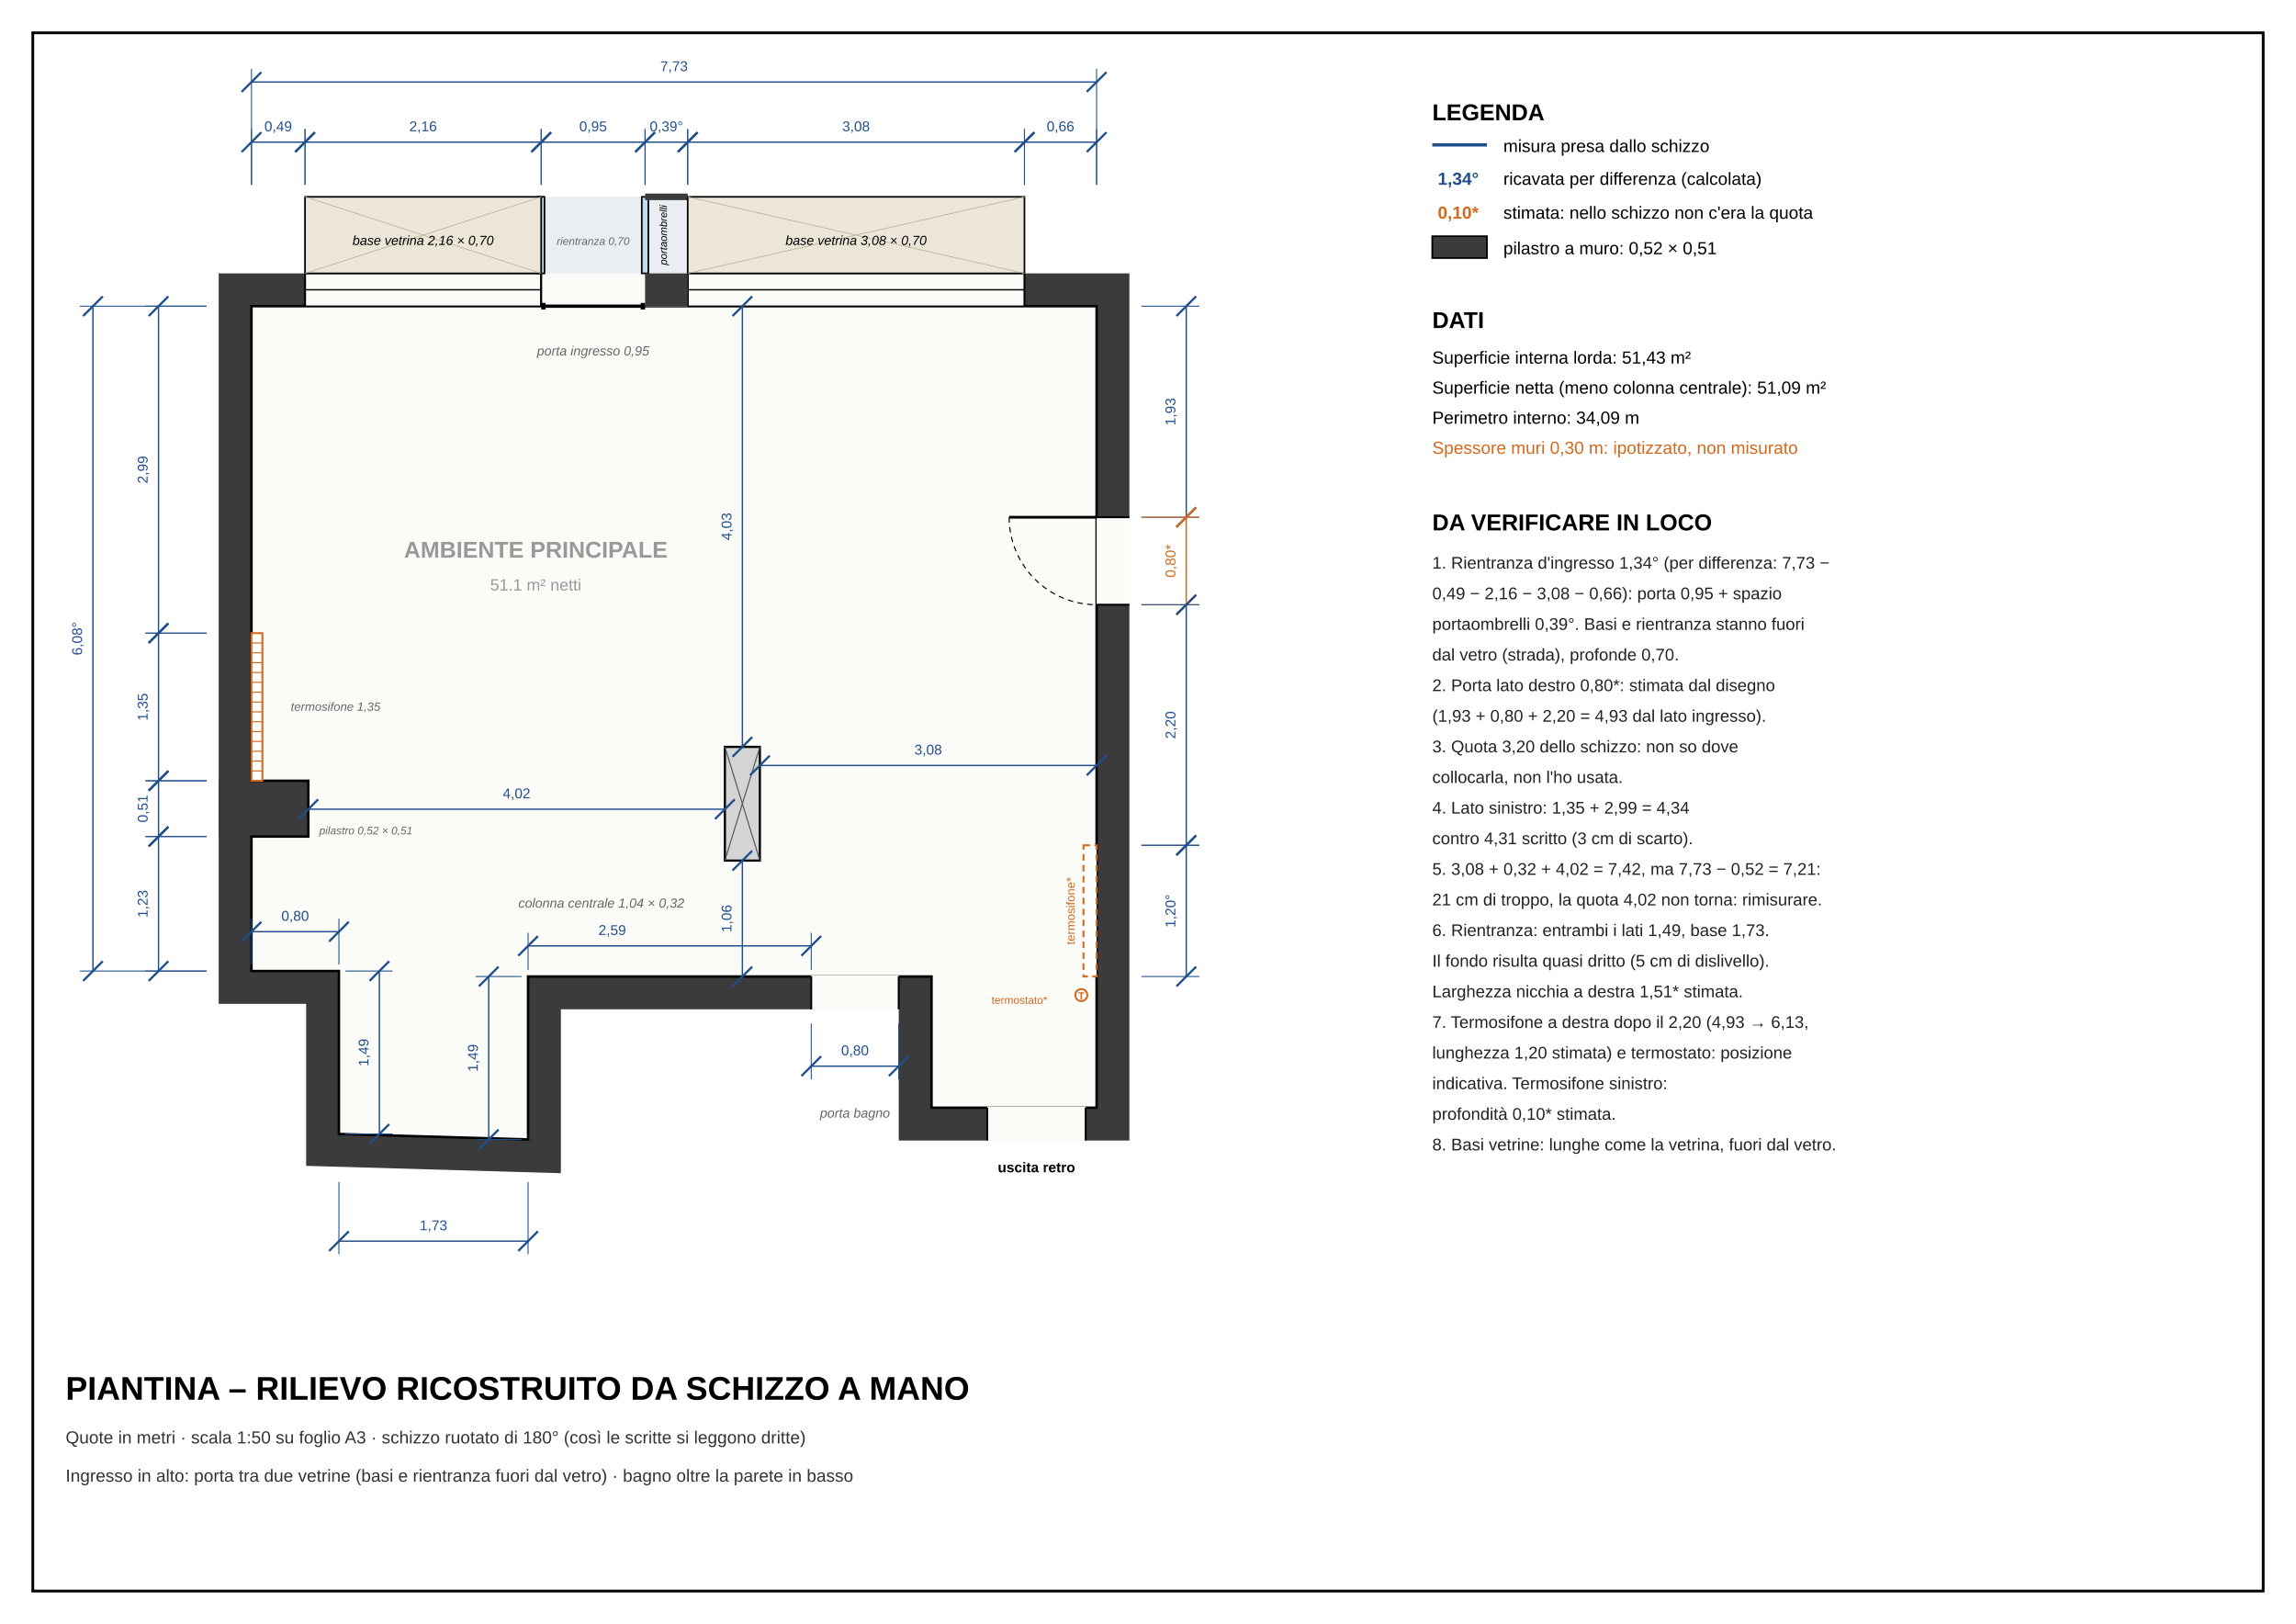
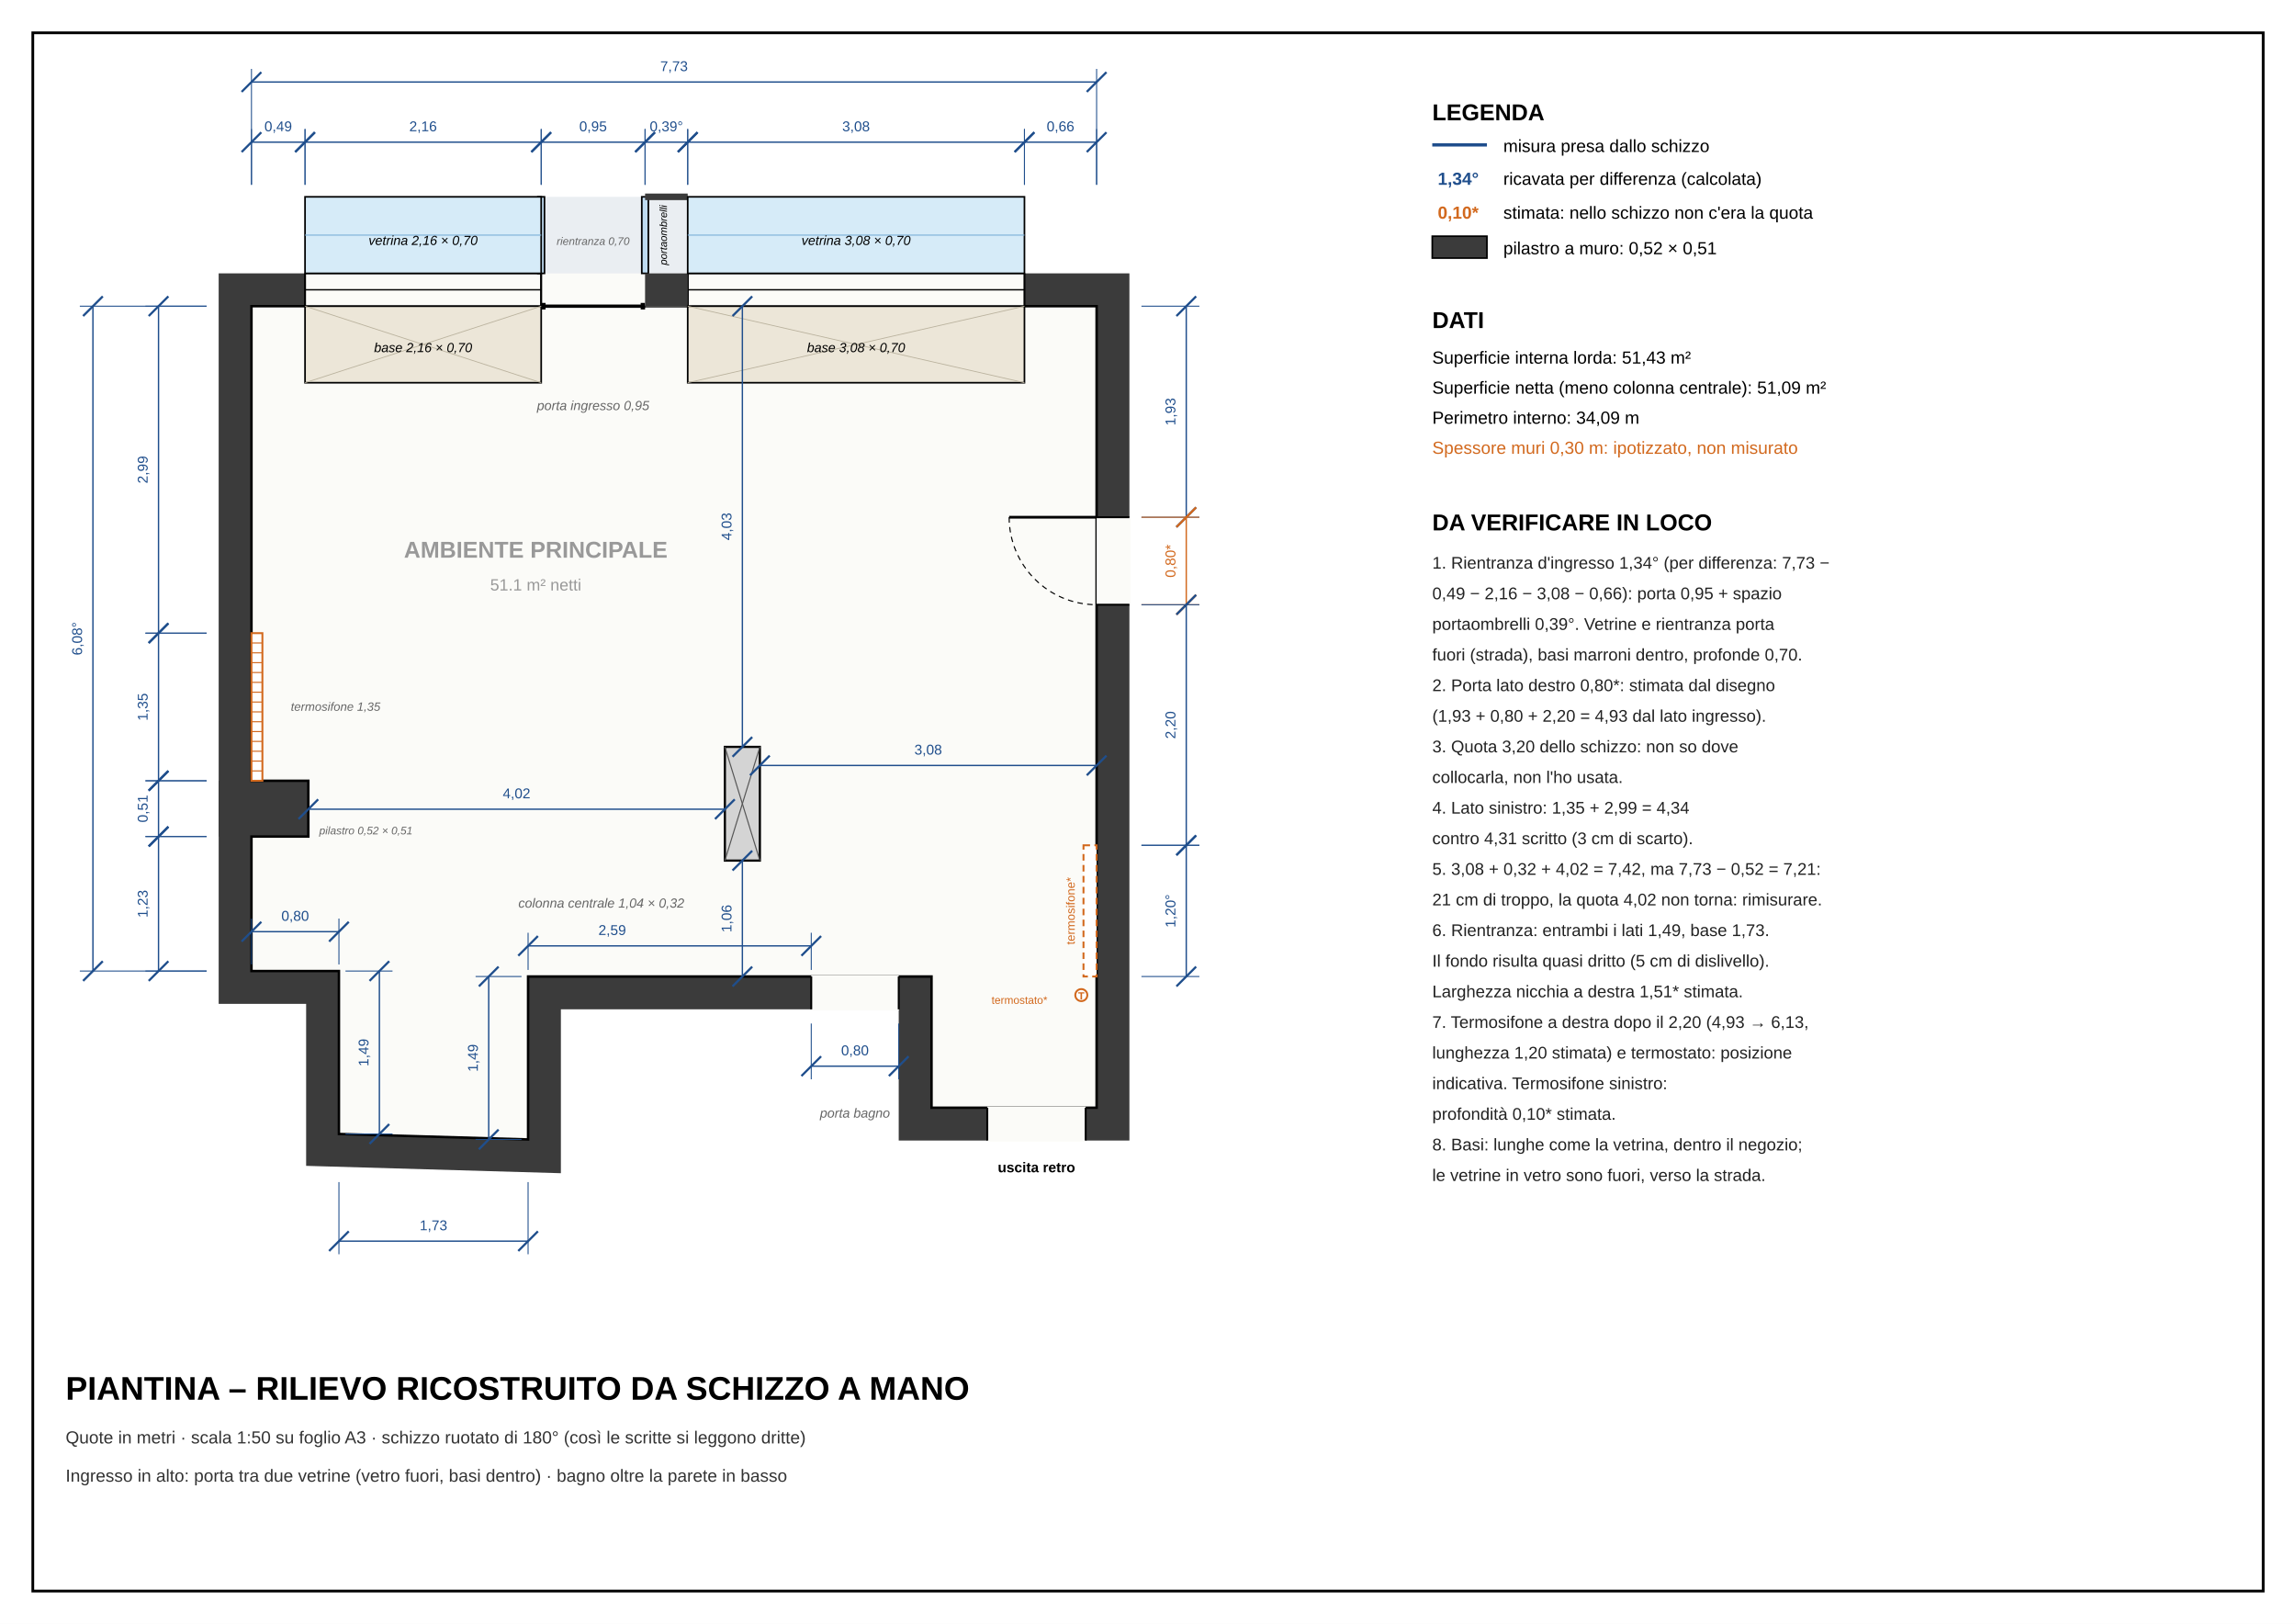
<svg xmlns="http://www.w3.org/2000/svg" width="420mm" height="297mm" viewBox="0 0 420 297" font-family="Arial, Helvetica, sans-serif">
  <defs>
    <pattern id="hatch" width="1.6" height="1.6" patternUnits="userSpaceOnUse" patternTransform="rotate(45)">
      <line x1="0" y1="0" x2="0" y2="1.6" stroke="#777" stroke-width="0.25" />
    </pattern>
  </defs>
  <rect width="420" height="297" fill="#ffffff" />
  <rect x="6" y="6" width="408" height="285" fill="none" stroke="#000" stroke-width="0.5" />
  <polygon points="46.00,56.00 200.60,56.00 200.60,202.60 170.40,202.60 170.40,178.60 96.60,178.60 96.60,208.40 62.00,207.40 62.00,177.60 46.00,177.60 46.00,153.00 56.40,153.00 56.40,142.80 46.00,142.80" fill="none" stroke="#3b3b3b" stroke-width="12.00" stroke-linejoin="miter" stroke-miterlimit="10" />
  <polygon points="46.00,56.00 200.60,56.00 200.60,202.60 170.40,202.60 170.40,178.60 96.60,178.60 96.60,208.40 62.00,207.40 62.00,177.60 46.00,177.60 46.00,153.00 56.40,153.00 56.40,142.80 46.00,142.80" fill="#fbfbf8" stroke="none" />
  <rect x="40.00" y="142.80" width="16.40" height="10.20" fill="#3b3b3b" stroke="none" stroke-width="0.25" />
  <polygon points="46.00,56.00 200.60,56.00 200.60,202.60 170.40,202.60 170.40,178.60 96.60,178.60 96.60,208.40 62.00,207.40 62.00,177.60 46.00,177.60 46.00,153.00 56.40,153.00 56.40,142.80 46.00,142.80" fill="none" stroke="#000" stroke-width="0.45" stroke-linejoin="miter" />
  <rect x="55.80" y="49.80" width="43.20" height="6.20" fill="#fbfbf8" stroke="none" stroke-width="0.25" />
  <line x1="55.80" y1="50.00" x2="55.80" y2="56.00" stroke="#000" stroke-width="0.35" />
  <line x1="99.00" y1="50.00" x2="99.00" y2="56.00" stroke="#000" stroke-width="0.35" />
  <line x1="55.80" y1="50.00" x2="99.00" y2="50.00" stroke="#000" stroke-width="0.25" />
  <line x1="55.80" y1="53.00" x2="99.00" y2="53.00" stroke="#000" stroke-width="0.25" />
  <line x1="55.80" y1="56.00" x2="99.00" y2="56.00" stroke="#000" stroke-width="0.25" />
  <rect x="125.80" y="49.80" width="61.60" height="6.20" fill="#fbfbf8" stroke="none" stroke-width="0.25" />
  <line x1="125.80" y1="50.00" x2="125.80" y2="56.00" stroke="#000" stroke-width="0.35" />
  <line x1="187.40" y1="50.00" x2="187.40" y2="56.00" stroke="#000" stroke-width="0.35" />
  <line x1="125.80" y1="50.00" x2="187.40" y2="50.00" stroke="#000" stroke-width="0.25" />
  <line x1="125.80" y1="53.00" x2="187.40" y2="53.00" stroke="#000" stroke-width="0.25" />
  <line x1="125.80" y1="56.00" x2="187.40" y2="56.00" stroke="#000" stroke-width="0.25" />
  <rect x="99.00" y="49.80" width="26.80" height="6.20" fill="#fbfbf8" stroke="none" stroke-width="0.25" />
  <line x1="99.00" y1="50.00" x2="99.00" y2="56.00" stroke="#000" stroke-width="0.35" />
  <line x1="125.80" y1="50.00" x2="125.80" y2="56.00" stroke="#000" stroke-width="0.35" />
  <rect x="99.00" y="36.00" width="26.80" height="14.00" fill="#eaeef2" stroke="none" stroke-width="0.25" />
  <rect x="98.40" y="36.00" width="1.20" height="14.00" fill="#bfdcf2" stroke="#000" stroke-width="0.3" />
  <rect x="117.40" y="36.00" width="1.20" height="14.00" fill="#bfdcf2" stroke="#000" stroke-width="0.3" />
  <line x1="99.00" y1="56.00" x2="118.00" y2="56.00" stroke="#000" stroke-width="0.6" />
  <rect x="99.00" y="55.40" width="0.80" height="1.20" fill="#000" stroke="none" stroke-width="0.25" />
  <rect x="117.20" y="55.40" width="0.80" height="1.20" fill="#000" stroke="none" stroke-width="0.25" />
  <rect x="118.00" y="50.00" width="7.80" height="6.00" fill="#3b3b3b" stroke="none" stroke-width="0.25" />
  <rect x="118.00" y="35.40" width="7.80" height="1.20" fill="#3b3b3b" stroke="none" stroke-width="0.25" />
  <rect x="200.60" y="94.60" width="6.20" height="16.00" fill="#fbfbf8" stroke="none" stroke-width="0.25" />
  <line x1="200.60" y1="94.60" x2="206.60" y2="94.60" stroke="#000" stroke-width="0.35" />
  <line x1="200.60" y1="110.60" x2="206.60" y2="110.60" stroke="#000" stroke-width="0.35" />
  <line x1="200.60" y1="94.60" x2="184.60" y2="94.60" stroke="#000" stroke-width="0.5" />
  <path d="M 184.60 94.60 A 16.00 16.00 0 0 0 200.60 110.60" fill="none" stroke="#000" stroke-width="0.2" stroke-dasharray="1 0.8" />
  <rect x="148.40" y="178.40" width="16.00" height="6.40" fill="#fbfbf8" stroke="none" stroke-width="0.25" />
  <line x1="148.40" y1="178.60" x2="148.40" y2="184.60" stroke="#000" stroke-width="0.35" />
  <line x1="164.40" y1="178.60" x2="164.40" y2="184.60" stroke="#000" stroke-width="0.35" />
  <rect x="180.60" y="202.40" width="18.00" height="6.40" fill="#fbfbf8" stroke="none" stroke-width="0.25" />
  <line x1="180.60" y1="202.60" x2="180.60" y2="208.60" stroke="#000" stroke-width="0.35" />
  <line x1="198.60" y1="202.60" x2="198.60" y2="208.60" stroke="#000" stroke-width="0.35" />
  <rect x="180.60" y="202.40" width="18.00" height="6.40" fill="none" stroke="none" stroke-width="0.25" />
-   <rect x="55.80" y="36.00" width="43.20" height="14.00" fill="#ece6d8" stroke="#000" stroke-width="0.3" />
-   <line x1="55.80" y1="36.00" x2="99.00" y2="50.00" stroke="#bbb39f" stroke-width="0.15" />
-   <line x1="55.80" y1="50.00" x2="99.00" y2="36.00" stroke="#bbb39f" stroke-width="0.15" />
-   <rect x="125.80" y="36.00" width="61.60" height="14.00" fill="#ece6d8" stroke="#000" stroke-width="0.3" />
-   <line x1="125.80" y1="36.00" x2="187.40" y2="50.00" stroke="#bbb39f" stroke-width="0.15" />
-   <line x1="125.80" y1="50.00" x2="187.40" y2="36.00" stroke="#bbb39f" stroke-width="0.15" />
+   <rect x="55.80" y="56.00" width="43.20" height="14.00" fill="#ece6d8" stroke="#000" stroke-width="0.3" />
+   <line x1="55.80" y1="56.00" x2="99.00" y2="70.00" stroke="#bbb39f" stroke-width="0.15" />
+   <line x1="55.80" y1="70.00" x2="99.00" y2="56.00" stroke="#bbb39f" stroke-width="0.15" />
+   <rect x="55.80" y="36.00" width="43.20" height="14.00" fill="#d6ebf8" stroke="#000" stroke-width="0.3" />
+   <line x1="55.80" y1="43.00" x2="99.00" y2="43.00" stroke="#7fb3d9" stroke-width="0.2" />
+   <rect x="125.80" y="56.00" width="61.60" height="14.00" fill="#ece6d8" stroke="#000" stroke-width="0.3" />
+   <line x1="125.80" y1="56.00" x2="187.40" y2="70.00" stroke="#bbb39f" stroke-width="0.15" />
+   <line x1="125.80" y1="70.00" x2="187.40" y2="56.00" stroke="#bbb39f" stroke-width="0.15" />
+   <rect x="125.80" y="36.00" width="61.60" height="14.00" fill="#d6ebf8" stroke="#000" stroke-width="0.3" />
+   <line x1="125.80" y1="43.00" x2="187.40" y2="43.00" stroke="#7fb3d9" stroke-width="0.2" />
  <rect x="132.60" y="136.60" width="6.40" height="20.80" fill="#d4d4d4" stroke="#000" stroke-width="0.4" />
  <line x1="132.60" y1="136.60" x2="139.00" y2="157.40" stroke="#555" stroke-width="0.2" />
  <line x1="139.00" y1="136.60" x2="132.60" y2="157.40" stroke="#555" stroke-width="0.2" />
  <rect x="46.00" y="115.80" width="2.00" height="27.00" fill="#fff" stroke="#d2691e" stroke-width="0.35" />
  <line x1="46.00" y1="117.60" x2="48.00" y2="117.60" stroke="#d2691e" stroke-width="0.2" />
  <line x1="46.00" y1="119.40" x2="48.00" y2="119.40" stroke="#d2691e" stroke-width="0.2" />
  <line x1="46.00" y1="121.20" x2="48.00" y2="121.20" stroke="#d2691e" stroke-width="0.2" />
  <line x1="46.00" y1="123.00" x2="48.00" y2="123.00" stroke="#d2691e" stroke-width="0.2" />
  <line x1="46.00" y1="124.80" x2="48.00" y2="124.80" stroke="#d2691e" stroke-width="0.2" />
  <line x1="46.00" y1="126.60" x2="48.00" y2="126.60" stroke="#d2691e" stroke-width="0.2" />
  <line x1="46.00" y1="128.40" x2="48.00" y2="128.40" stroke="#d2691e" stroke-width="0.2" />
  <line x1="46.00" y1="130.20" x2="48.00" y2="130.20" stroke="#d2691e" stroke-width="0.2" />
  <line x1="46.00" y1="132.00" x2="48.00" y2="132.00" stroke="#d2691e" stroke-width="0.2" />
  <line x1="46.00" y1="133.80" x2="48.00" y2="133.80" stroke="#d2691e" stroke-width="0.2" />
  <line x1="46.00" y1="135.60" x2="48.00" y2="135.60" stroke="#d2691e" stroke-width="0.2" />
  <line x1="46.00" y1="137.40" x2="48.00" y2="137.40" stroke="#d2691e" stroke-width="0.2" />
  <line x1="46.00" y1="139.20" x2="48.00" y2="139.20" stroke="#d2691e" stroke-width="0.2" />
  <line x1="46.00" y1="141.00" x2="48.00" y2="141.00" stroke="#d2691e" stroke-width="0.2" />
  <rect x="198.20" y="154.60" width="2.40" height="24.00" fill="#fff" stroke="#d2691e" stroke-width="0.35" stroke-dasharray="1.2 0.8" />
  <text x="196.60" y="166.60" font-size="2.2" fill="#d2691e" text-anchor="middle" font-weight="normal" font-style="normal" transform="rotate(-90 196.60 166.60)">termosifone*</text>
  <circle cx="197.80" cy="182.00" r="1.1" fill="#fff" stroke="#d2691e" stroke-width="0.35" />
  <text x="197.80" y="182.80" font-size="1.9" fill="#d2691e" text-anchor="middle" font-weight="bold">T</text>
  <text x="191.60" y="183.60" font-size="2.0" fill="#d2691e" text-anchor="end" font-weight="normal" font-style="normal">termostato*</text>
-   <text x="77.40" y="44.80" font-size="2.4" fill="#000" text-anchor="middle" font-weight="normal" font-style="italic">base vetrina 2,16 × 0,70</text>
-   <text x="156.60" y="44.80" font-size="2.4" fill="#000" text-anchor="middle" font-weight="normal" font-style="italic">base vetrina 3,08 × 0,70</text>
-   <text x="108.50" y="65.00" font-size="2.4" fill="#666666" text-anchor="middle" font-weight="normal" font-style="italic">porta ingresso 0,95</text>
+   <text x="77.40" y="64.40" font-size="2.4" fill="#000" text-anchor="middle" font-weight="normal" font-style="italic">base 2,16 × 0,70</text>
+   <text x="77.40" y="44.80" font-size="2.4" fill="#000" text-anchor="middle" font-weight="normal" font-style="italic">vetrina 2,16 × 0,70</text>
+   <text x="156.60" y="64.40" font-size="2.4" fill="#000" text-anchor="middle" font-weight="normal" font-style="italic">base 3,08 × 0,70</text>
+   <text x="156.60" y="44.80" font-size="2.4" fill="#000" text-anchor="middle" font-weight="normal" font-style="italic">vetrina 3,08 × 0,70</text>
+   <text x="108.50" y="75.00" font-size="2.4" fill="#666666" text-anchor="middle" font-weight="normal" font-style="italic">porta ingresso 0,95</text>
  <text x="108.50" y="44.80" font-size="2.0" fill="#666666" text-anchor="middle" font-weight="normal" font-style="italic">rientranza 0,70</text>
  <text x="122.00" y="43.00" font-size="1.9" fill="#000" text-anchor="middle" font-weight="normal" font-style="italic" transform="rotate(-90 122.00 43.00)">portaombrelli</text>
  <text x="110.00" y="166.00" font-size="2.4" fill="#666666" text-anchor="middle" font-weight="normal" font-style="italic">colonna centrale 1,04 × 0,32</text>
  <text x="53.20" y="130.00" font-size="2.2" fill="#666666" text-anchor="start" font-weight="normal" font-style="italic">termosifone 1,35</text>
  <text x="58.40" y="152.60" font-size="2.0" fill="#666666" text-anchor="start" font-weight="normal" font-style="italic">pilastro 0,52 × 0,51</text>
  <text x="156.40" y="204.40" font-size="2.4" fill="#666666" text-anchor="middle" font-weight="normal" font-style="italic">porta bagno</text>
  <text x="189.60" y="214.40" font-size="2.6" fill="#000" text-anchor="middle" font-weight="bold" font-style="normal">uscita retro</text>
  <text x="98.00" y="102.00" font-size="4.2" fill="#999" text-anchor="middle" font-weight="bold" font-style="normal">AMBIENTE PRINCIPALE</text>
  <text x="98.00" y="108.00" font-size="3.0" fill="#999" text-anchor="middle" font-weight="normal" font-style="normal">51.1 m² netti</text>
  <line x1="46.00" y1="33.80" x2="46.00" y2="23.60" stroke="#1f4e8c" stroke-width="0.18" />
  <line x1="55.80" y1="33.80" x2="55.80" y2="23.60" stroke="#1f4e8c" stroke-width="0.18" />
  <line x1="46.00" y1="26.00" x2="55.80" y2="26.00" stroke="#1f4e8c" stroke-width="0.25" />
  <line x1="44.20" y1="27.80" x2="47.80" y2="24.20" stroke="#1f4e8c" stroke-width="0.4" />
  <line x1="54.00" y1="27.80" x2="57.60" y2="24.20" stroke="#1f4e8c" stroke-width="0.4" />
  <text x="50.90" y="24.00" font-size="2.6" fill="#1f4e8c" text-anchor="middle" font-weight="normal" font-style="normal">0,49</text>
  <line x1="55.80" y1="33.80" x2="55.80" y2="23.60" stroke="#1f4e8c" stroke-width="0.18" />
  <line x1="99.00" y1="33.80" x2="99.00" y2="23.60" stroke="#1f4e8c" stroke-width="0.18" />
  <line x1="55.80" y1="26.00" x2="99.00" y2="26.00" stroke="#1f4e8c" stroke-width="0.25" />
  <line x1="54.00" y1="27.80" x2="57.60" y2="24.20" stroke="#1f4e8c" stroke-width="0.4" />
  <line x1="97.20" y1="27.80" x2="100.80" y2="24.20" stroke="#1f4e8c" stroke-width="0.4" />
  <text x="77.40" y="24.00" font-size="2.6" fill="#1f4e8c" text-anchor="middle" font-weight="normal" font-style="normal">2,16</text>
  <line x1="99.00" y1="33.80" x2="99.00" y2="23.60" stroke="#1f4e8c" stroke-width="0.18" />
  <line x1="118.00" y1="33.80" x2="118.00" y2="23.60" stroke="#1f4e8c" stroke-width="0.18" />
  <line x1="99.00" y1="26.00" x2="118.00" y2="26.00" stroke="#1f4e8c" stroke-width="0.25" />
  <line x1="97.20" y1="27.80" x2="100.80" y2="24.20" stroke="#1f4e8c" stroke-width="0.4" />
  <line x1="116.20" y1="27.80" x2="119.80" y2="24.20" stroke="#1f4e8c" stroke-width="0.4" />
  <text x="108.50" y="24.00" font-size="2.6" fill="#1f4e8c" text-anchor="middle" font-weight="normal" font-style="normal">0,95</text>
  <line x1="118.00" y1="33.80" x2="118.00" y2="23.60" stroke="#1f4e8c" stroke-width="0.18" />
  <line x1="125.80" y1="33.80" x2="125.80" y2="23.60" stroke="#1f4e8c" stroke-width="0.18" />
  <line x1="118.00" y1="26.00" x2="125.80" y2="26.00" stroke="#1f4e8c" stroke-width="0.25" />
  <line x1="116.20" y1="27.80" x2="119.80" y2="24.20" stroke="#1f4e8c" stroke-width="0.4" />
  <line x1="124.00" y1="27.80" x2="127.60" y2="24.20" stroke="#1f4e8c" stroke-width="0.4" />
  <text x="121.90" y="24.00" font-size="2.6" fill="#1f4e8c" text-anchor="middle" font-weight="normal" font-style="normal">0,39°</text>
  <line x1="125.80" y1="33.80" x2="125.80" y2="23.60" stroke="#1f4e8c" stroke-width="0.18" />
  <line x1="187.40" y1="33.80" x2="187.40" y2="23.60" stroke="#1f4e8c" stroke-width="0.18" />
  <line x1="125.80" y1="26.00" x2="187.40" y2="26.00" stroke="#1f4e8c" stroke-width="0.25" />
  <line x1="124.00" y1="27.80" x2="127.60" y2="24.20" stroke="#1f4e8c" stroke-width="0.4" />
  <line x1="185.60" y1="27.80" x2="189.20" y2="24.20" stroke="#1f4e8c" stroke-width="0.4" />
  <text x="156.60" y="24.00" font-size="2.6" fill="#1f4e8c" text-anchor="middle" font-weight="normal" font-style="normal">3,08</text>
  <line x1="187.40" y1="33.80" x2="187.40" y2="23.60" stroke="#1f4e8c" stroke-width="0.18" />
  <line x1="200.60" y1="33.80" x2="200.60" y2="23.60" stroke="#1f4e8c" stroke-width="0.18" />
  <line x1="187.40" y1="26.00" x2="200.60" y2="26.00" stroke="#1f4e8c" stroke-width="0.25" />
  <line x1="185.60" y1="27.80" x2="189.20" y2="24.20" stroke="#1f4e8c" stroke-width="0.4" />
  <line x1="198.80" y1="27.80" x2="202.40" y2="24.20" stroke="#1f4e8c" stroke-width="0.4" />
  <text x="194.00" y="24.00" font-size="2.6" fill="#1f4e8c" text-anchor="middle" font-weight="normal" font-style="normal">0,66</text>
  <line x1="46.00" y1="33.80" x2="46.00" y2="12.60" stroke="#1f4e8c" stroke-width="0.18" />
  <line x1="200.60" y1="33.80" x2="200.60" y2="12.60" stroke="#1f4e8c" stroke-width="0.18" />
  <line x1="46.00" y1="15.00" x2="200.60" y2="15.00" stroke="#1f4e8c" stroke-width="0.25" />
  <line x1="44.20" y1="16.80" x2="47.80" y2="13.20" stroke="#1f4e8c" stroke-width="0.4" />
  <line x1="198.80" y1="16.80" x2="202.40" y2="13.20" stroke="#1f4e8c" stroke-width="0.4" />
  <text x="123.30" y="13.00" font-size="2.6" fill="#1f4e8c" text-anchor="middle" font-weight="normal" font-style="normal">7,73</text>
  <line x1="208.80" y1="56.00" x2="219.40" y2="56.00" stroke="#1f4e8c" stroke-width="0.18" />
  <line x1="208.80" y1="94.60" x2="219.40" y2="94.60" stroke="#1f4e8c" stroke-width="0.18" />
  <line x1="217.00" y1="56.00" x2="217.00" y2="94.60" stroke="#1f4e8c" stroke-width="0.25" />
  <line x1="215.20" y1="57.80" x2="218.80" y2="54.20" stroke="#1f4e8c" stroke-width="0.4" />
  <line x1="215.20" y1="96.40" x2="218.80" y2="92.80" stroke="#1f4e8c" stroke-width="0.4" />
  <text x="215.00" y="75.30" font-size="2.6" fill="#1f4e8c" text-anchor="middle" font-weight="normal" font-style="normal" transform="rotate(-90 215.00 75.30)">1,93</text>
  <line x1="208.80" y1="94.60" x2="219.40" y2="94.60" stroke="#d2691e" stroke-width="0.18" />
  <line x1="208.80" y1="110.60" x2="219.40" y2="110.60" stroke="#d2691e" stroke-width="0.18" />
  <line x1="217.00" y1="94.60" x2="217.00" y2="110.60" stroke="#d2691e" stroke-width="0.25" />
  <line x1="215.20" y1="96.40" x2="218.80" y2="92.80" stroke="#d2691e" stroke-width="0.4" />
  <line x1="215.20" y1="112.40" x2="218.80" y2="108.80" stroke="#d2691e" stroke-width="0.4" />
  <text x="215.00" y="102.60" font-size="2.6" fill="#d2691e" text-anchor="middle" font-weight="normal" font-style="normal" transform="rotate(-90 215.00 102.60)">0,80*</text>
  <line x1="208.80" y1="110.60" x2="219.40" y2="110.60" stroke="#1f4e8c" stroke-width="0.18" />
  <line x1="208.80" y1="154.60" x2="219.40" y2="154.60" stroke="#1f4e8c" stroke-width="0.18" />
  <line x1="217.00" y1="110.60" x2="217.00" y2="154.60" stroke="#1f4e8c" stroke-width="0.25" />
  <line x1="215.20" y1="112.40" x2="218.80" y2="108.80" stroke="#1f4e8c" stroke-width="0.4" />
  <line x1="215.20" y1="156.40" x2="218.80" y2="152.80" stroke="#1f4e8c" stroke-width="0.4" />
  <text x="215.00" y="132.60" font-size="2.6" fill="#1f4e8c" text-anchor="middle" font-weight="normal" font-style="normal" transform="rotate(-90 215.00 132.60)">2,20</text>
  <line x1="208.80" y1="154.60" x2="219.40" y2="154.60" stroke="#1f4e8c" stroke-width="0.18" />
  <line x1="208.80" y1="178.60" x2="219.40" y2="178.60" stroke="#1f4e8c" stroke-width="0.18" />
  <line x1="217.00" y1="154.60" x2="217.00" y2="178.60" stroke="#1f4e8c" stroke-width="0.25" />
  <line x1="215.20" y1="156.40" x2="218.80" y2="152.80" stroke="#1f4e8c" stroke-width="0.4" />
  <line x1="215.20" y1="180.40" x2="218.80" y2="176.80" stroke="#1f4e8c" stroke-width="0.4" />
  <text x="215.00" y="166.60" font-size="2.6" fill="#1f4e8c" text-anchor="middle" font-weight="normal" font-style="normal" transform="rotate(-90 215.00 166.60)">1,20°</text>
  <line x1="37.80" y1="56.00" x2="26.60" y2="56.00" stroke="#1f4e8c" stroke-width="0.18" />
  <line x1="37.80" y1="115.80" x2="26.60" y2="115.80" stroke="#1f4e8c" stroke-width="0.18" />
  <line x1="29.00" y1="56.00" x2="29.00" y2="115.80" stroke="#1f4e8c" stroke-width="0.25" />
  <line x1="27.20" y1="57.80" x2="30.80" y2="54.20" stroke="#1f4e8c" stroke-width="0.4" />
  <line x1="27.20" y1="117.60" x2="30.80" y2="114.00" stroke="#1f4e8c" stroke-width="0.4" />
  <text x="27.00" y="85.90" font-size="2.6" fill="#1f4e8c" text-anchor="middle" font-weight="normal" font-style="normal" transform="rotate(-90 27.00 85.90)">2,99</text>
  <line x1="37.80" y1="115.80" x2="26.60" y2="115.80" stroke="#1f4e8c" stroke-width="0.18" />
  <line x1="37.80" y1="142.80" x2="26.60" y2="142.80" stroke="#1f4e8c" stroke-width="0.18" />
  <line x1="29.00" y1="115.80" x2="29.00" y2="142.80" stroke="#1f4e8c" stroke-width="0.25" />
  <line x1="27.20" y1="117.60" x2="30.80" y2="114.00" stroke="#1f4e8c" stroke-width="0.4" />
  <line x1="27.20" y1="144.60" x2="30.80" y2="141.00" stroke="#1f4e8c" stroke-width="0.4" />
  <text x="27.00" y="129.30" font-size="2.6" fill="#1f4e8c" text-anchor="middle" font-weight="normal" font-style="normal" transform="rotate(-90 27.00 129.30)">1,35</text>
  <line x1="37.80" y1="142.80" x2="26.60" y2="142.80" stroke="#1f4e8c" stroke-width="0.18" />
  <line x1="37.80" y1="153.00" x2="26.60" y2="153.00" stroke="#1f4e8c" stroke-width="0.18" />
  <line x1="29.00" y1="142.80" x2="29.00" y2="153.00" stroke="#1f4e8c" stroke-width="0.25" />
  <line x1="27.20" y1="144.60" x2="30.80" y2="141.00" stroke="#1f4e8c" stroke-width="0.4" />
  <line x1="27.20" y1="154.80" x2="30.80" y2="151.20" stroke="#1f4e8c" stroke-width="0.4" />
  <text x="27.00" y="147.90" font-size="2.6" fill="#1f4e8c" text-anchor="middle" font-weight="normal" font-style="normal" transform="rotate(-90 27.00 147.90)">0,51</text>
  <line x1="37.80" y1="153.00" x2="26.60" y2="153.00" stroke="#1f4e8c" stroke-width="0.18" />
  <line x1="37.80" y1="177.60" x2="26.60" y2="177.60" stroke="#1f4e8c" stroke-width="0.18" />
  <line x1="29.00" y1="153.00" x2="29.00" y2="177.60" stroke="#1f4e8c" stroke-width="0.25" />
  <line x1="27.20" y1="154.80" x2="30.80" y2="151.20" stroke="#1f4e8c" stroke-width="0.4" />
  <line x1="27.20" y1="179.40" x2="30.80" y2="175.80" stroke="#1f4e8c" stroke-width="0.4" />
  <text x="27.00" y="165.30" font-size="2.6" fill="#1f4e8c" text-anchor="middle" font-weight="normal" font-style="normal" transform="rotate(-90 27.00 165.30)">1,23</text>
  <line x1="37.80" y1="56.00" x2="14.60" y2="56.00" stroke="#1f4e8c" stroke-width="0.18" />
  <line x1="37.80" y1="177.60" x2="14.60" y2="177.60" stroke="#1f4e8c" stroke-width="0.18" />
  <line x1="17.00" y1="56.00" x2="17.00" y2="177.60" stroke="#1f4e8c" stroke-width="0.25" />
  <line x1="15.20" y1="57.80" x2="18.80" y2="54.20" stroke="#1f4e8c" stroke-width="0.4" />
  <line x1="15.20" y1="179.40" x2="18.80" y2="175.80" stroke="#1f4e8c" stroke-width="0.4" />
  <text x="15.00" y="116.80" font-size="2.6" fill="#1f4e8c" text-anchor="middle" font-weight="normal" font-style="normal" transform="rotate(-90 15.00 116.80)">6,08°</text>
  <line x1="139.00" y1="140.00" x2="200.60" y2="140.00" stroke="#1f4e8c" stroke-width="0.25" />
  <line x1="137.20" y1="141.80" x2="140.80" y2="138.20" stroke="#1f4e8c" stroke-width="0.4" />
  <line x1="198.80" y1="141.80" x2="202.40" y2="138.20" stroke="#1f4e8c" stroke-width="0.4" />
  <text x="169.80" y="138.00" font-size="2.6" fill="#1f4e8c" text-anchor="middle" font-weight="normal" font-style="normal">3,08</text>
  <line x1="56.40" y1="148.00" x2="132.60" y2="148.00" stroke="#1f4e8c" stroke-width="0.25" />
  <line x1="54.60" y1="149.80" x2="58.20" y2="146.20" stroke="#1f4e8c" stroke-width="0.4" />
  <line x1="130.80" y1="149.80" x2="134.40" y2="146.20" stroke="#1f4e8c" stroke-width="0.4" />
  <text x="94.50" y="146.00" font-size="2.6" fill="#1f4e8c" text-anchor="middle" font-weight="normal" font-style="normal">4,02</text>
  <line x1="135.80" y1="56.00" x2="135.80" y2="136.60" stroke="#1f4e8c" stroke-width="0.25" />
  <line x1="134.00" y1="57.80" x2="137.60" y2="54.20" stroke="#1f4e8c" stroke-width="0.4" />
  <line x1="134.00" y1="138.40" x2="137.60" y2="134.80" stroke="#1f4e8c" stroke-width="0.4" />
  <text x="133.80" y="96.30" font-size="2.6" fill="#1f4e8c" text-anchor="middle" font-weight="normal" font-style="normal" transform="rotate(-90 133.80 96.30)">4,03</text>
  <line x1="135.80" y1="157.40" x2="135.80" y2="178.60" stroke="#1f4e8c" stroke-width="0.25" />
  <line x1="134.00" y1="159.20" x2="137.60" y2="155.60" stroke="#1f4e8c" stroke-width="0.4" />
  <line x1="134.00" y1="180.40" x2="137.60" y2="176.80" stroke="#1f4e8c" stroke-width="0.4" />
  <text x="133.80" y="168.00" font-size="2.6" fill="#1f4e8c" text-anchor="middle" font-weight="normal" font-style="normal" transform="rotate(-90 133.80 168.00)">1,06</text>
  <line x1="46.00" y1="176.40" x2="46.00" y2="168.00" stroke="#1f4e8c" stroke-width="0.18" />
  <line x1="62.00" y1="176.40" x2="62.00" y2="168.00" stroke="#1f4e8c" stroke-width="0.18" />
  <line x1="46.00" y1="170.40" x2="62.00" y2="170.40" stroke="#1f4e8c" stroke-width="0.25" />
  <line x1="44.20" y1="172.20" x2="47.80" y2="168.60" stroke="#1f4e8c" stroke-width="0.4" />
  <line x1="60.20" y1="172.20" x2="63.80" y2="168.60" stroke="#1f4e8c" stroke-width="0.4" />
  <text x="54.00" y="168.40" font-size="2.6" fill="#1f4e8c" text-anchor="middle" font-weight="normal" font-style="normal">0,80</text>
  <line x1="96.60" y1="177.40" x2="96.60" y2="170.60" stroke="#1f4e8c" stroke-width="0.18" />
  <line x1="148.40" y1="177.40" x2="148.40" y2="170.60" stroke="#1f4e8c" stroke-width="0.18" />
  <line x1="96.60" y1="173.00" x2="148.40" y2="173.00" stroke="#1f4e8c" stroke-width="0.25" />
  <line x1="94.80" y1="174.80" x2="98.40" y2="171.20" stroke="#1f4e8c" stroke-width="0.4" />
  <line x1="146.60" y1="174.80" x2="150.20" y2="171.20" stroke="#1f4e8c" stroke-width="0.4" />
  <text x="112.00" y="171.00" font-size="2.6" fill="#1f4e8c" text-anchor="middle" font-weight="normal" font-style="normal">2,59</text>
  <line x1="63.20" y1="177.60" x2="71.80" y2="177.60" stroke="#1f4e8c" stroke-width="0.18" />
  <line x1="63.20" y1="207.40" x2="71.80" y2="207.40" stroke="#1f4e8c" stroke-width="0.18" />
  <line x1="69.40" y1="177.60" x2="69.40" y2="207.40" stroke="#1f4e8c" stroke-width="0.25" />
  <line x1="67.60" y1="179.40" x2="71.20" y2="175.80" stroke="#1f4e8c" stroke-width="0.4" />
  <line x1="67.60" y1="209.20" x2="71.20" y2="205.60" stroke="#1f4e8c" stroke-width="0.4" />
  <text x="67.40" y="192.50" font-size="2.6" fill="#1f4e8c" text-anchor="middle" font-weight="normal" font-style="normal" transform="rotate(-90 67.40 192.50)">1,49</text>
  <line x1="95.40" y1="178.60" x2="87.00" y2="178.60" stroke="#1f4e8c" stroke-width="0.18" />
  <line x1="95.40" y1="208.40" x2="87.00" y2="208.40" stroke="#1f4e8c" stroke-width="0.18" />
  <line x1="89.40" y1="178.60" x2="89.40" y2="208.40" stroke="#1f4e8c" stroke-width="0.25" />
  <line x1="87.60" y1="180.40" x2="91.20" y2="176.80" stroke="#1f4e8c" stroke-width="0.4" />
  <line x1="87.60" y1="210.20" x2="91.20" y2="206.60" stroke="#1f4e8c" stroke-width="0.4" />
  <text x="87.40" y="193.50" font-size="2.6" fill="#1f4e8c" text-anchor="middle" font-weight="normal" font-style="normal" transform="rotate(-90 87.40 193.50)">1,49</text>
  <line x1="62.00" y1="216.20" x2="62.00" y2="229.40" stroke="#1f4e8c" stroke-width="0.18" />
  <line x1="96.60" y1="216.20" x2="96.60" y2="229.40" stroke="#1f4e8c" stroke-width="0.18" />
  <line x1="62.00" y1="227.00" x2="96.60" y2="227.00" stroke="#1f4e8c" stroke-width="0.25" />
  <line x1="60.20" y1="228.80" x2="63.80" y2="225.20" stroke="#1f4e8c" stroke-width="0.4" />
  <line x1="94.80" y1="228.80" x2="98.40" y2="225.20" stroke="#1f4e8c" stroke-width="0.4" />
  <text x="79.30" y="225.00" font-size="2.6" fill="#1f4e8c" text-anchor="middle" font-weight="normal" font-style="normal">1,73</text>
  <line x1="148.40" y1="187.20" x2="148.40" y2="197.40" stroke="#1f4e8c" stroke-width="0.18" />
  <line x1="164.40" y1="187.20" x2="164.40" y2="197.40" stroke="#1f4e8c" stroke-width="0.18" />
  <line x1="148.40" y1="195.00" x2="164.40" y2="195.00" stroke="#1f4e8c" stroke-width="0.25" />
  <line x1="146.60" y1="196.80" x2="150.20" y2="193.20" stroke="#1f4e8c" stroke-width="0.4" />
  <line x1="162.60" y1="196.80" x2="166.20" y2="193.20" stroke="#1f4e8c" stroke-width="0.4" />
  <text x="156.40" y="193.00" font-size="2.6" fill="#1f4e8c" text-anchor="middle" font-weight="normal" font-style="normal">0,80</text>
  <text x="12.00" y="256.00" font-size="6.0" fill="#000" text-anchor="start" font-weight="bold">PIANTINA – RILIEVO RICOSTRUITO DA SCHIZZO A MANO</text>
  <text x="12.00" y="264.00" font-size="3.2" fill="#333" text-anchor="start" font-weight="normal">Quote in metri · scala 1:50 su foglio A3 · schizzo ruotato di 180° (così le scritte si leggono dritte)</text>
-   <text x="12.00" y="271.00" font-size="3.2" fill="#333" text-anchor="start" font-weight="normal">Ingresso in alto: porta tra due vetrine (basi e rientranza fuori dal vetro) · bagno oltre la parete in basso</text>
+   <text x="12.00" y="271.00" font-size="3.2" fill="#333" text-anchor="start" font-weight="normal">Ingresso in alto: porta tra due vetrine (vetro fuori, basi dentro) · bagno oltre la parete in basso</text>
  <text x="262.00" y="22.00" font-size="4.2" fill="#000" text-anchor="start" font-weight="bold">LEGENDA</text>
  <line x1="262" y1="26.5" x2="272" y2="26.5" stroke="#1f4e8c" stroke-width="0.6" />
  <text x="275.00" y="27.80" font-size="3.2" fill="#000" text-anchor="start" font-weight="normal">misura presa dallo schizzo</text>
  <text x="263.00" y="33.80" font-size="3.2" fill="#1f4e8c" text-anchor="start" font-weight="bold">1,34°</text>
  <text x="275.00" y="33.80" font-size="3.2" fill="#000" text-anchor="start" font-weight="normal">ricavata per differenza (calcolata)</text>
  <text x="263.00" y="40.00" font-size="3.2" fill="#d2691e" text-anchor="start" font-weight="bold">0,10*</text>
  <text x="275.00" y="40.00" font-size="3.2" fill="#000" text-anchor="start" font-weight="normal">stimata: nello schizzo non c'era la quota</text>
  <rect x="262" y="43.2" width="10" height="4" fill="#3b3b3b" stroke="#000" stroke-width="0.3" />
  <text x="275.00" y="46.50" font-size="3.2" fill="#000" text-anchor="start" font-weight="normal">pilastro a muro: 0,52 × 0,51</text>
  <text x="262.00" y="60.00" font-size="4.2" fill="#000" text-anchor="start" font-weight="bold">DATI</text>
  <text x="262.00" y="66.50" font-size="3.2" fill="#000" text-anchor="start" font-weight="normal">Superficie interna lorda: 51,43 m²</text>
  <text x="262.00" y="72.00" font-size="3.2" fill="#000" text-anchor="start" font-weight="normal">Superficie netta (meno colonna centrale): 51,09 m²</text>
  <text x="262.00" y="77.50" font-size="3.2" fill="#000" text-anchor="start" font-weight="normal">Perimetro interno: 34,09 m</text>
  <text x="262.00" y="83.00" font-size="3.2" fill="#d2691e" text-anchor="start" font-weight="normal">Spessore muri 0,30 m: ipotizzato, non misurato</text>
  <text x="262.00" y="97.00" font-size="4.2" fill="#000" text-anchor="start" font-weight="bold">DA VERIFICARE IN LOCO</text>
  <text x="262.00" y="104.00" font-size="3.1" fill="#222" text-anchor="start" font-weight="normal">1. Rientranza d'ingresso 1,34° (per differenza: 7,73 −</text>
  <text x="262.00" y="109.60" font-size="3.1" fill="#222" text-anchor="start" font-weight="normal">    0,49 − 2,16 − 3,08 − 0,66): porta 0,95 + spazio</text>
-   <text x="262.00" y="115.20" font-size="3.1" fill="#222" text-anchor="start" font-weight="normal">    portaombrelli 0,39°. Basi e rientranza stanno fuori</text>
-   <text x="262.00" y="120.80" font-size="3.1" fill="#222" text-anchor="start" font-weight="normal">    dal vetro (strada), profonde 0,70.</text>
+   <text x="262.00" y="115.20" font-size="3.1" fill="#222" text-anchor="start" font-weight="normal">    portaombrelli 0,39°. Vetrine e rientranza porta</text>
+   <text x="262.00" y="120.80" font-size="3.1" fill="#222" text-anchor="start" font-weight="normal">    fuori (strada), basi marroni dentro, profonde 0,70.</text>
  <text x="262.00" y="126.40" font-size="3.1" fill="#222" text-anchor="start" font-weight="normal">2. Porta lato destro 0,80*: stimata dal disegno</text>
  <text x="262.00" y="132.00" font-size="3.1" fill="#222" text-anchor="start" font-weight="normal">    (1,93 + 0,80 + 2,20 = 4,93 dal lato ingresso).</text>
  <text x="262.00" y="137.60" font-size="3.1" fill="#222" text-anchor="start" font-weight="normal">3. Quota 3,20 dello schizzo: non so dove</text>
  <text x="262.00" y="143.20" font-size="3.1" fill="#222" text-anchor="start" font-weight="normal">    collocarla, non l'ho usata.</text>
  <text x="262.00" y="148.80" font-size="3.1" fill="#222" text-anchor="start" font-weight="normal">4. Lato sinistro: 1,35 + 2,99 = 4,34</text>
  <text x="262.00" y="154.40" font-size="3.1" fill="#222" text-anchor="start" font-weight="normal">    contro 4,31 scritto (3 cm di scarto).</text>
  <text x="262.00" y="160.00" font-size="3.1" fill="#222" text-anchor="start" font-weight="normal">5. 3,08 + 0,32 + 4,02 = 7,42, ma 7,73 − 0,52 = 7,21:</text>
  <text x="262.00" y="165.60" font-size="3.1" fill="#222" text-anchor="start" font-weight="normal">    21 cm di troppo, la quota 4,02 non torna: rimisurare.</text>
  <text x="262.00" y="171.20" font-size="3.1" fill="#222" text-anchor="start" font-weight="normal">6. Rientranza: entrambi i lati 1,49, base 1,73.</text>
  <text x="262.00" y="176.80" font-size="3.1" fill="#222" text-anchor="start" font-weight="normal">    Il fondo risulta quasi dritto (5 cm di dislivello).</text>
  <text x="262.00" y="182.40" font-size="3.1" fill="#222" text-anchor="start" font-weight="normal">    Larghezza nicchia a destra 1,51* stimata.</text>
  <text x="262.00" y="188.00" font-size="3.1" fill="#222" text-anchor="start" font-weight="normal">7. Termosifone a destra dopo il 2,20 (4,93 → 6,13,</text>
  <text x="262.00" y="193.60" font-size="3.1" fill="#222" text-anchor="start" font-weight="normal">    lunghezza 1,20 stimata) e termostato: posizione</text>
  <text x="262.00" y="199.20" font-size="3.1" fill="#222" text-anchor="start" font-weight="normal">    indicativa. Termosifone sinistro:</text>
  <text x="262.00" y="204.80" font-size="3.1" fill="#222" text-anchor="start" font-weight="normal">    profondità 0,10* stimata.</text>
-   <text x="262.00" y="210.40" font-size="3.1" fill="#222" text-anchor="start" font-weight="normal">8. Basi vetrine: lunghe come la vetrina, fuori dal vetro.</text>
+   <text x="262.00" y="210.40" font-size="3.1" fill="#222" text-anchor="start" font-weight="normal">8. Basi: lunghe come la vetrina, dentro il negozio;</text>
+   <text x="262.00" y="216.00" font-size="3.1" fill="#222" text-anchor="start" font-weight="normal">    le vetrine in vetro sono fuori, verso la strada.</text>
</svg>
